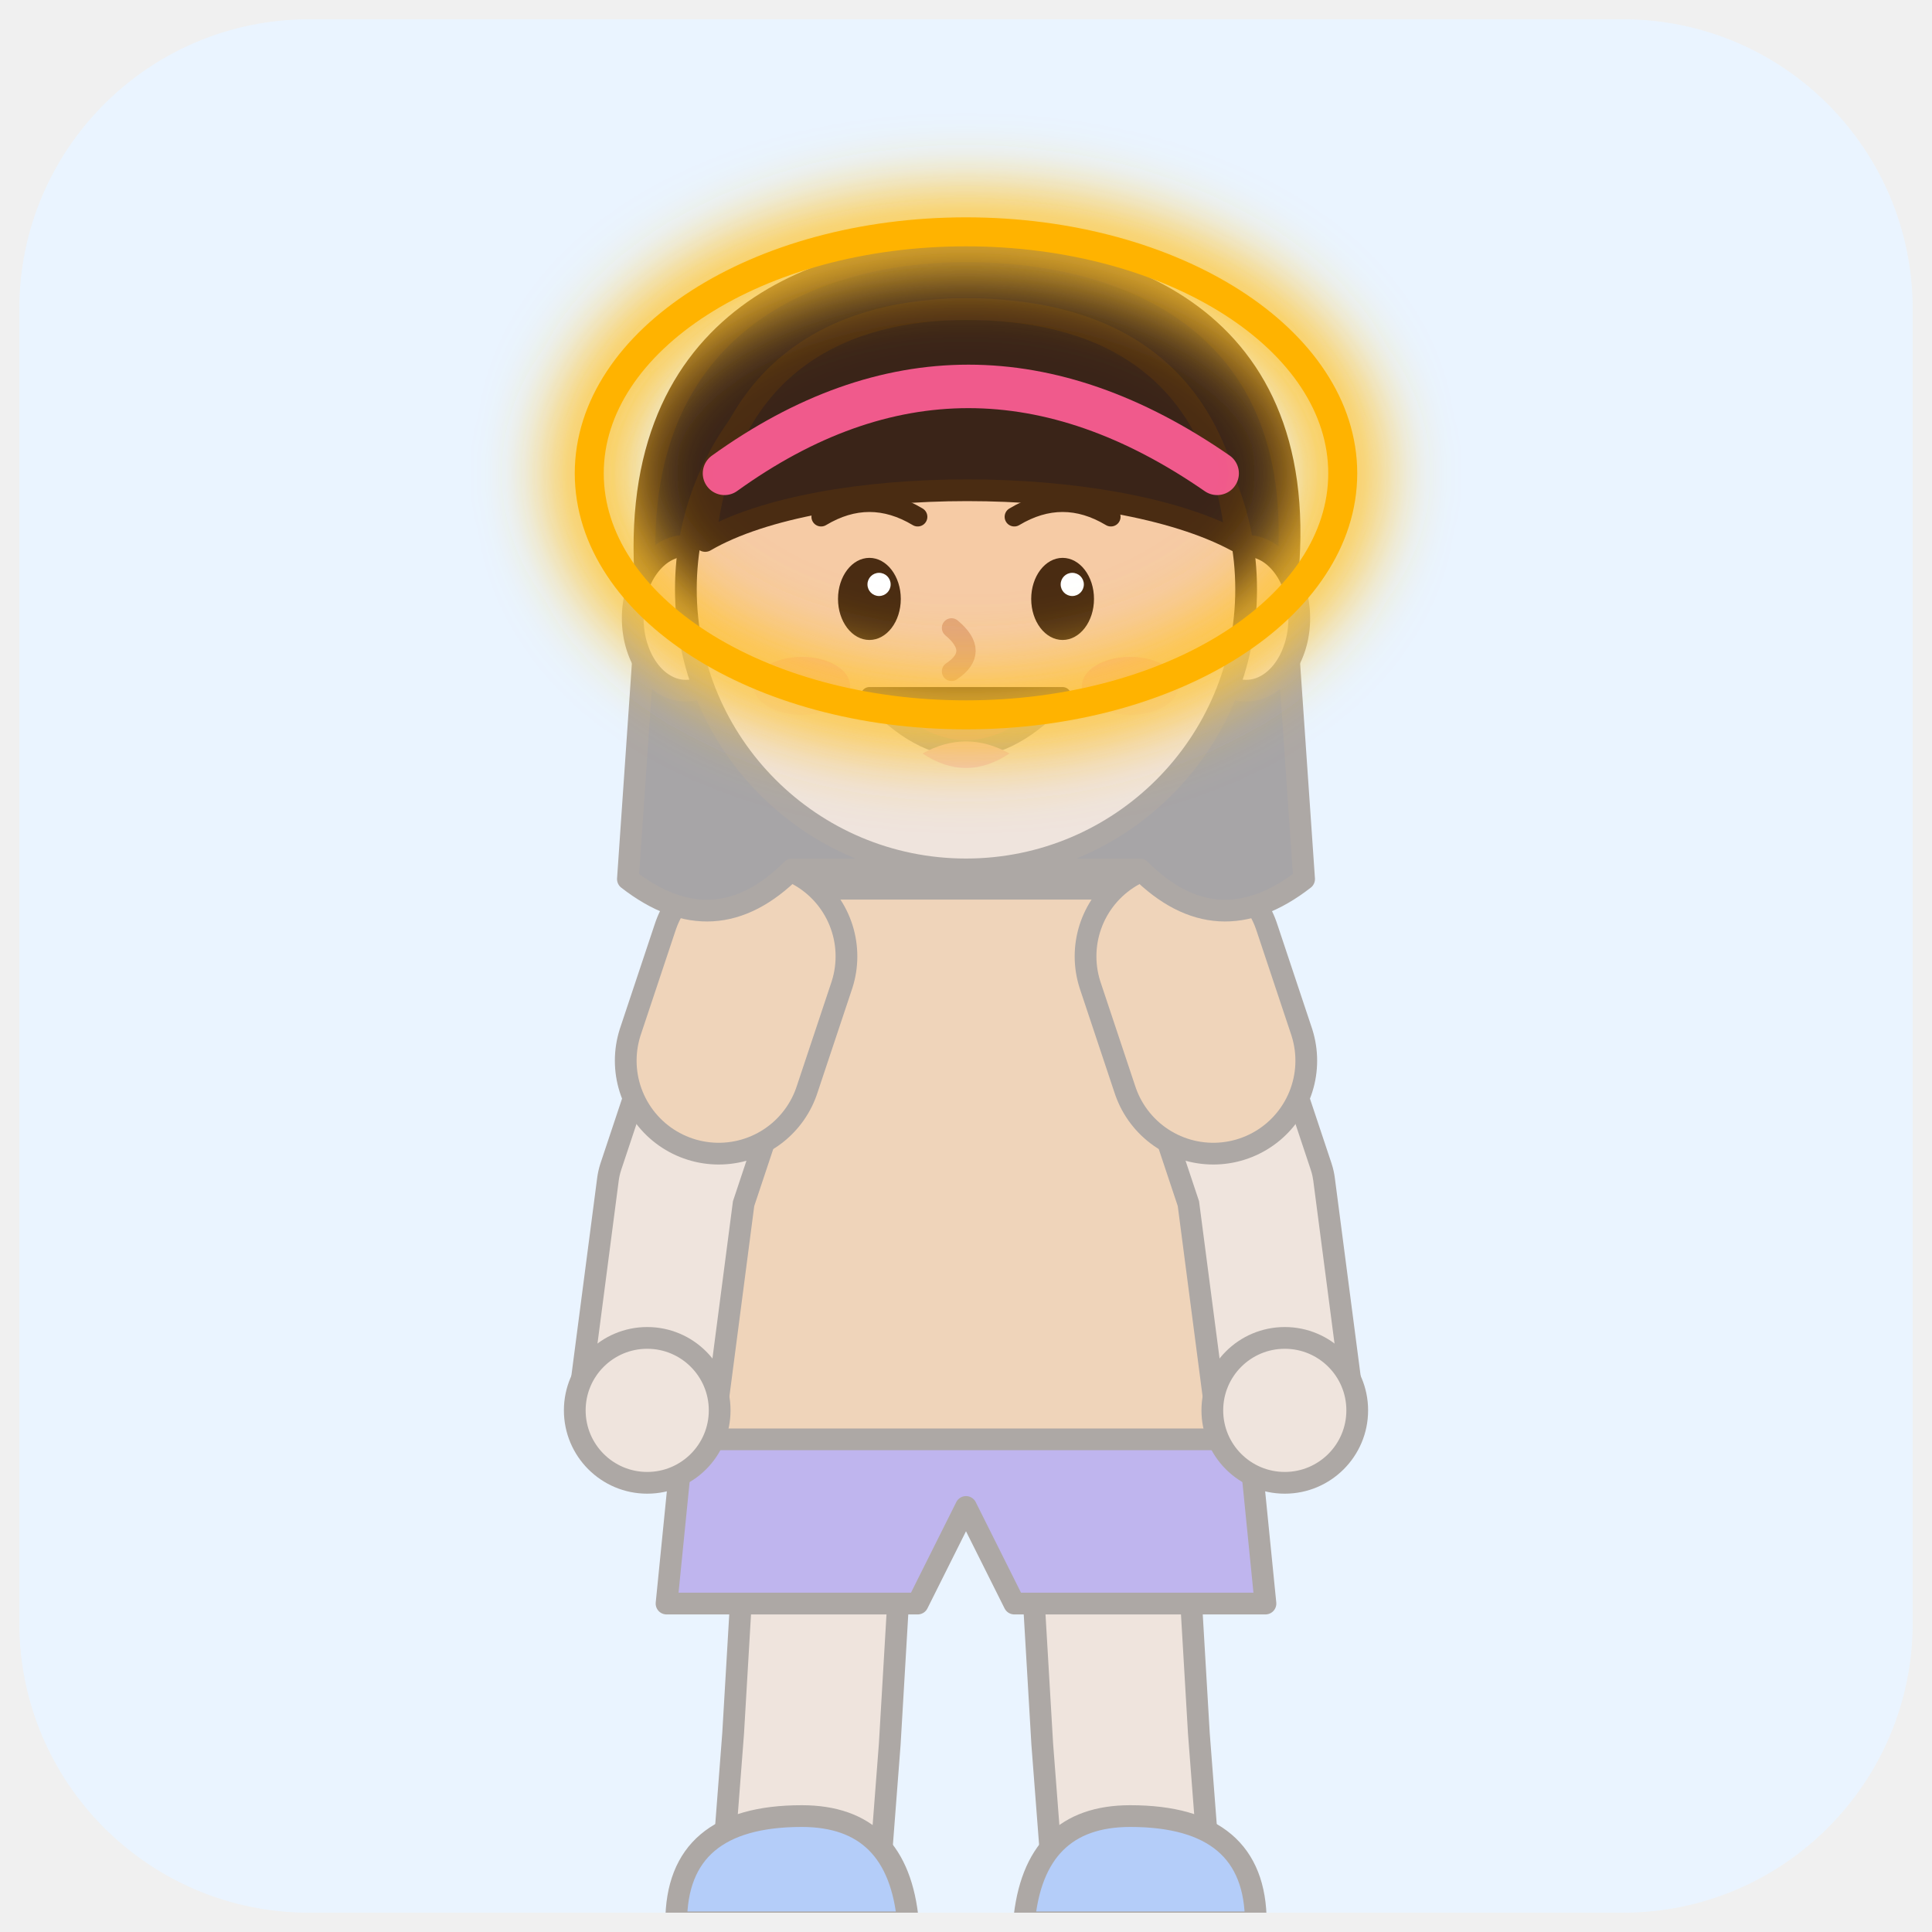
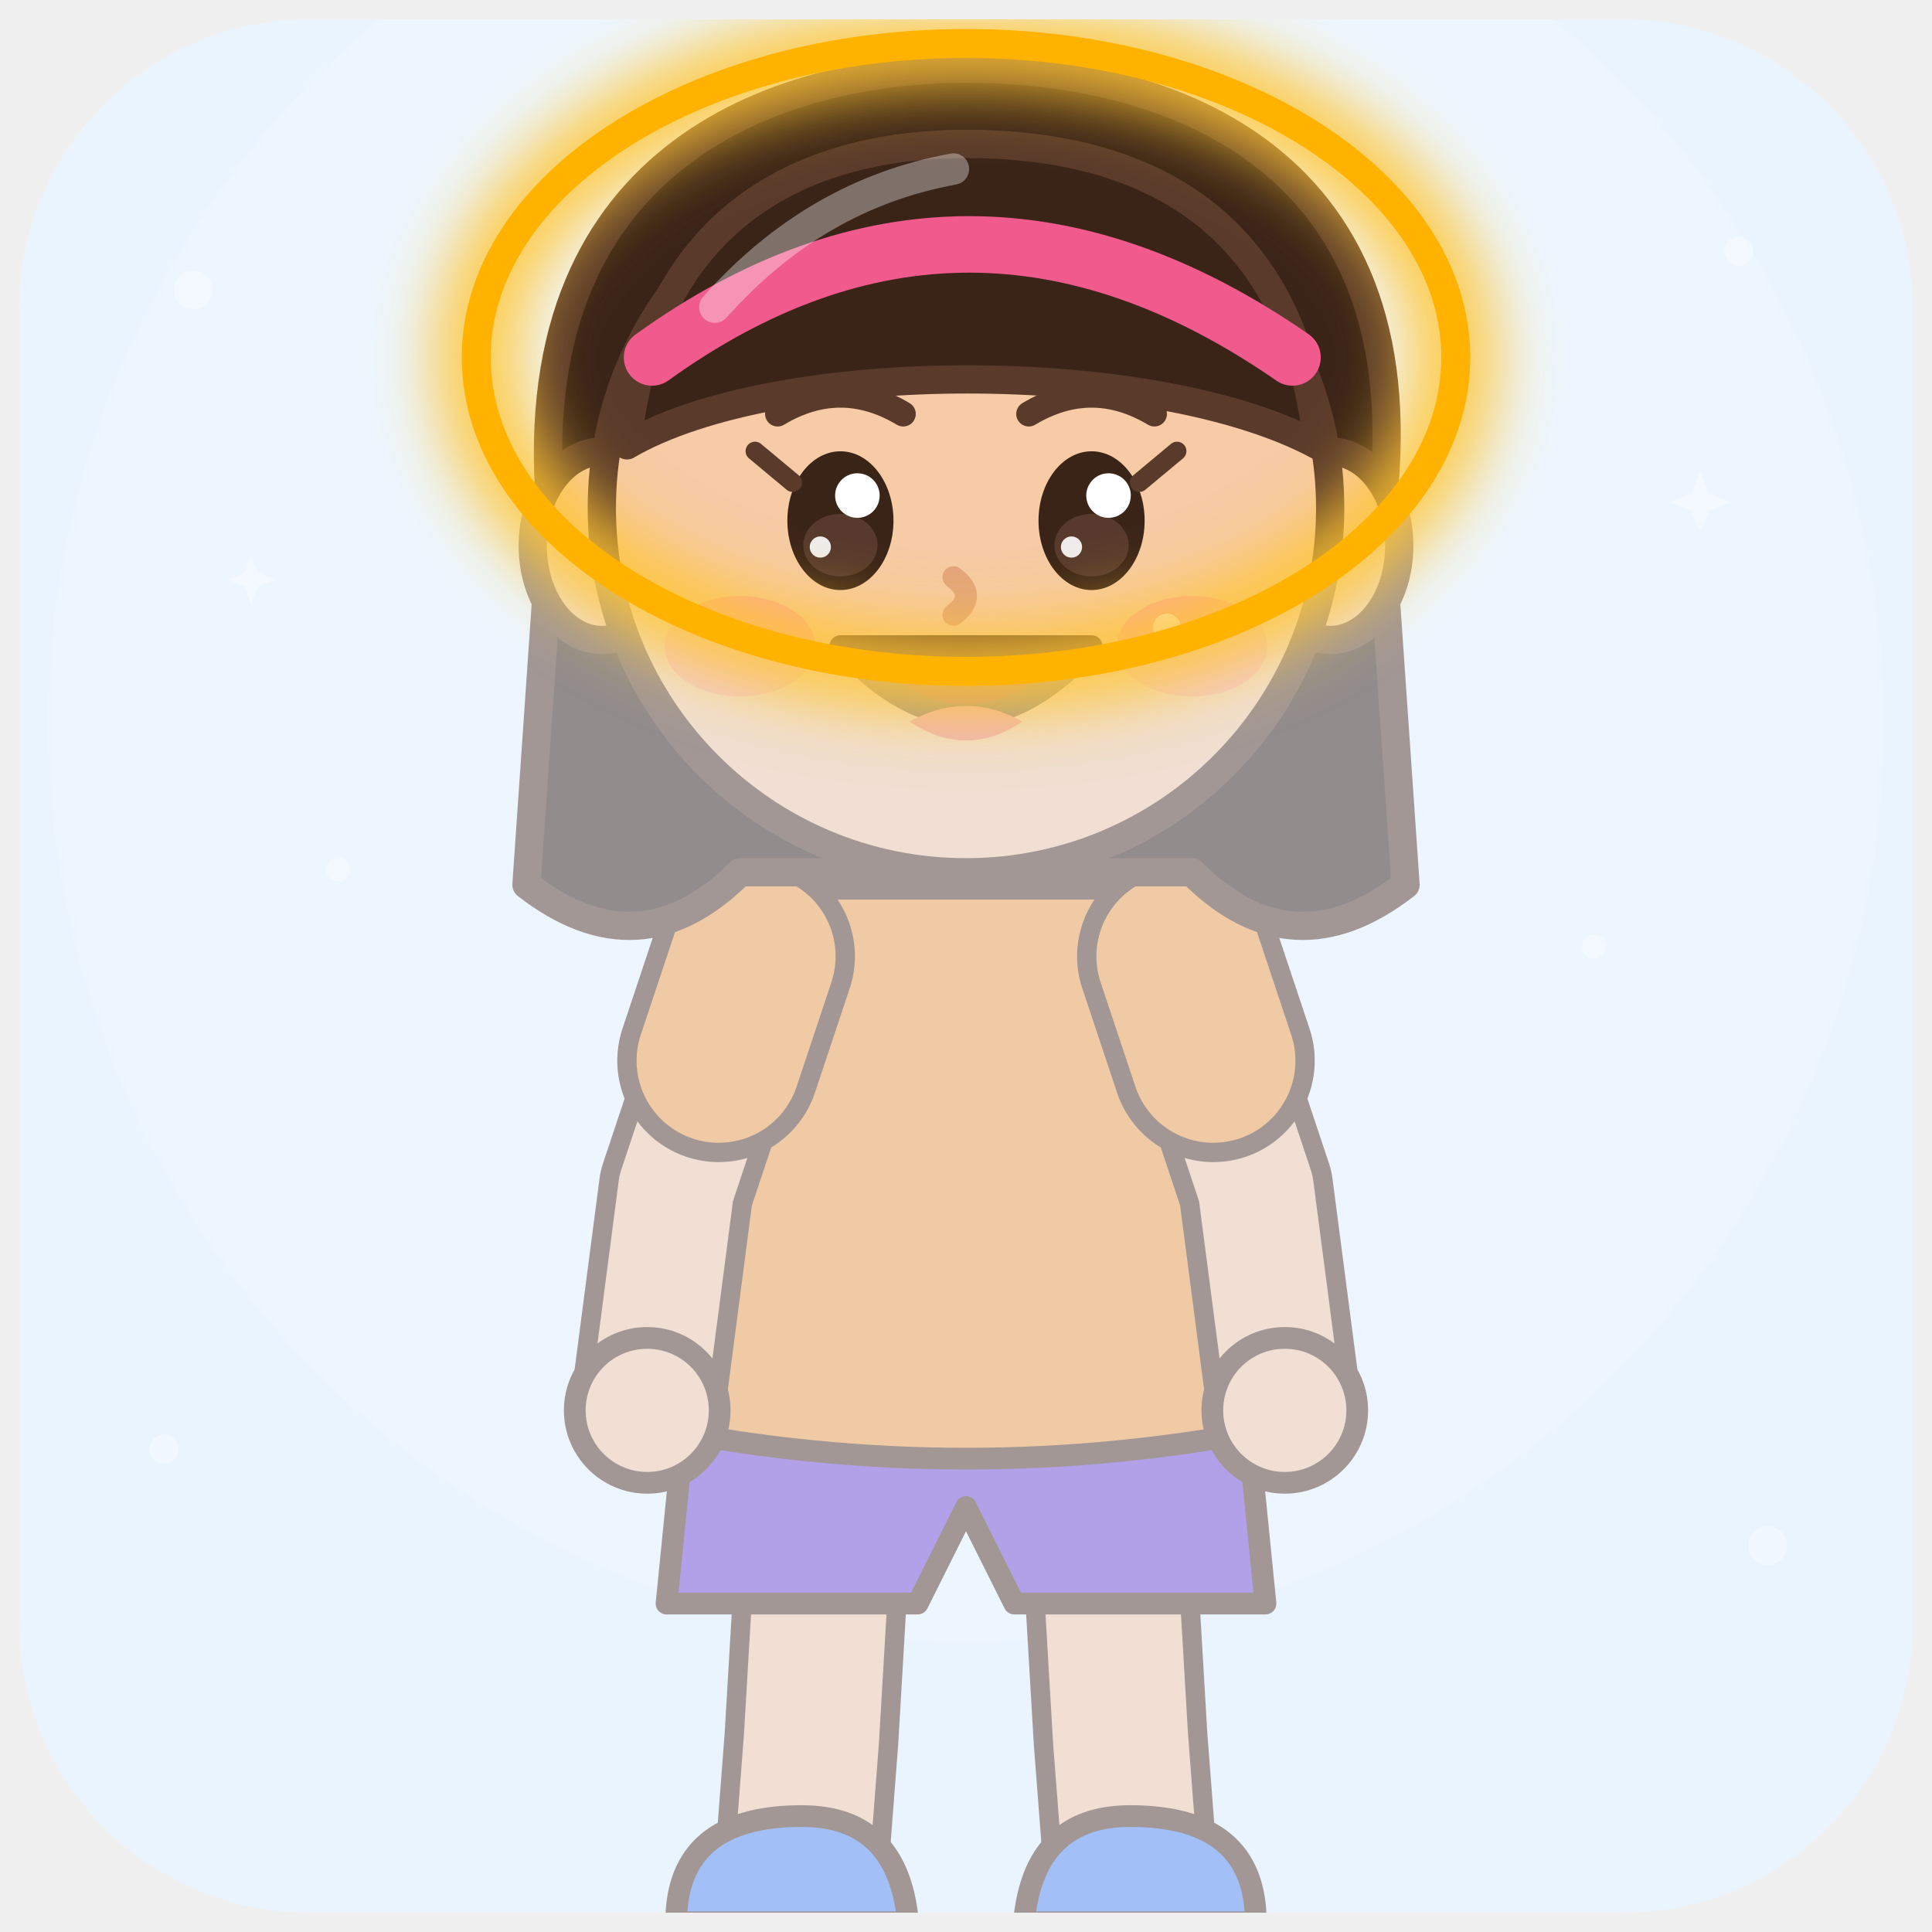
<svg xmlns="http://www.w3.org/2000/svg" viewBox="0 0 512 512">
  <style>
    .ring { animation: ring 1.6s ease-out infinite; transform-box: fill-box; transform-origin: center; }
    @keyframes ring { 0% { transform: scale(1); opacity: .9 } 100% { transform: scale(1.6); opacity: 0 } }
    .glow { animation: glow 1.6s ease-in-out infinite; }
    @keyframes glow { 0%,100% { opacity: .55 } 50% { opacity: .95 } }
    .beat { animation: beat 1s ease-in-out infinite; transform-box: fill-box; transform-origin: center; }
    @keyframes beat { 0%,100% { transform: scale(1) } 15% { transform: scale(1.18) } 30% { transform: scale(1) } 45% { transform: scale(1.12) } }
    @media (prefers-reduced-motion: reduce) { * { animation: none !important; } }
  </style>
  <defs>
    <clipPath id="tile">
      <rect x="4" y="4" width="392" height="392" rx="60" />
    </clipPath>
  </defs>
  <g transform="scale(1.28)">
    <g clip-path="url(#tile)">
      <defs>
        <g id="kid">
          <g transform="translate(0 6)">
            <g transform="translate(0 0)">
-               <path d="M170 320 L168 354 L166 380" fill="none" stroke="#4A2C12" stroke-width="37" stroke-linejoin="round" stroke-linecap="round" />
+               <path d="M170 320 L168 354 L166 380" fill="none" stroke="#5A3B2B" stroke-width="36" stroke-linejoin="round" stroke-linecap="round" />
              <path d="M170 320 L168 354 L166 380" fill="none" stroke="#F6CBA5" stroke-width="28" stroke-linejoin="round" stroke-linecap="round" />
-               <path d="M230 320 L232 354 L234 380" fill="none" stroke="#4A2C12" stroke-width="37" stroke-linejoin="round" stroke-linecap="round" />
+               <path d="M230 320 L232 354 L234 380" fill="none" stroke="#5A3B2B" stroke-width="36" stroke-linejoin="round" stroke-linecap="round" />
              <path d="M230 320 L232 354 L234 380" fill="none" stroke="#F6CBA5" stroke-width="28" stroke-linejoin="round" stroke-linecap="round" />
-               <path d="M140 392 Q140 370 166 370 Q186 370 188 392 Z" fill="#5B8DEF" stroke="#4A2C12" stroke-width="4.5" stroke-linejoin="round" stroke-linecap="round" />
-               <path d="M212 392 Q214 370 234 370 Q260 370 260 392 Z" fill="#5B8DEF" stroke="#4A2C12" stroke-width="4.5" stroke-linejoin="round" stroke-linecap="round" />
-               <path d="M142 286 L258 286 L262 326 L210 326 L200 306 L190 326 L138 326 Z" fill="#7A4FD1" stroke="#4A2C12" stroke-width="4.5" stroke-linejoin="round" stroke-linecap="round" />
+               <path d="M140 392 Q140 370 166 370 Q186 370 188 392 Z" fill="#5B8DEF" stroke="#5A3B2B" stroke-width="4.5" stroke-linejoin="round" stroke-linecap="round" />
+               <path d="M212 392 Q214 370 234 370 Q260 370 260 392 Z" fill="#5B8DEF" stroke="#5A3B2B" stroke-width="4.5" stroke-linejoin="round" stroke-linecap="round" />
+               <path d="M142 286 L258 286 L262 326 L210 326 L200 306 L190 326 L138 326 Z" fill="#7A4FD1" stroke="#5A3B2B" stroke-width="4.5" stroke-linejoin="round" stroke-linecap="round" />
              <rect x="188" y="160" width="24" height="30" rx="0" fill="#F6CBA5" />
-               <path d="M188 160 V190 M212 160 V190" fill="none" stroke="#4A2C12" stroke-width="4.5" stroke-linejoin="round" stroke-linecap="round" />
-               <path d="M146 196 Q148 180 166 178 L234 178 Q252 180 254 196 L258 292 L142 292 Z" fill="#F7A14A" stroke="#4A2C12" stroke-width="4.5" stroke-linejoin="round" stroke-linecap="round" />
+               <path d="M188 160 V190 M212 160 V190" fill="none" stroke="#5A3B2B" stroke-width="4.5" stroke-linejoin="round" stroke-linecap="round" />
+               <path d="M150 196 Q150 178 172 178 L228 178 Q250 178 250 196 Q262 246 262 290 Q200 302 138 290 Q138 246 150 196 Z" fill="#F7A14A" stroke="#5A3B2B" stroke-width="4.5" stroke-linejoin="round" stroke-linecap="round" />
              <g class="arm-l">
-                 <path d="M156 192 L140 240 L134 286" fill="none" stroke="#4A2C12" stroke-width="33" stroke-linejoin="round" stroke-linecap="round" />
+                 <path d="M156 192 L140 240 L134 286" fill="none" stroke="#5A3B2B" stroke-width="32" stroke-linejoin="round" stroke-linecap="round" />
                <path d="M156 192 L140 240 L134 286" fill="none" stroke="#F6CBA5" stroke-width="24" stroke-linejoin="round" stroke-linecap="round" />
-                 <path d="M156 192 L148.8 213.6" fill="none" stroke="#4A2C12" stroke-width="43" stroke-linejoin="round" stroke-linecap="round" />
+                 <path d="M156 192 L148.8 213.6" fill="none" stroke="#5A3B2B" stroke-width="42" stroke-linejoin="round" stroke-linecap="round" />
                <path d="M156 192 L148.8 213.6" fill="none" stroke="#F7A14A" stroke-width="34" stroke-linejoin="round" stroke-linecap="round" />
-                 <circle cx="134" cy="286" r="15" fill="#F6CBA5" stroke="#4A2C12" stroke-width="4.5" stroke-linejoin="round" stroke-linecap="round" />
+                 <circle cx="134" cy="286" r="15" fill="#F6CBA5" stroke="#5A3B2B" stroke-width="4.5" stroke-linejoin="round" stroke-linecap="round" />
              </g>
              <g class="arm-r">
-                 <path d="M244 192 L260 240 L266 286" fill="none" stroke="#4A2C12" stroke-width="33" stroke-linejoin="round" stroke-linecap="round" />
+                 <path d="M244 192 L260 240 L266 286" fill="none" stroke="#5A3B2B" stroke-width="32" stroke-linejoin="round" stroke-linecap="round" />
                <path d="M244 192 L260 240 L266 286" fill="none" stroke="#F6CBA5" stroke-width="24" stroke-linejoin="round" stroke-linecap="round" />
-                 <path d="M244 192 L251.2 213.6" fill="none" stroke="#4A2C12" stroke-width="43" stroke-linejoin="round" stroke-linecap="round" />
+                 <path d="M244 192 L251.2 213.6" fill="none" stroke="#5A3B2B" stroke-width="42" stroke-linejoin="round" stroke-linecap="round" />
                <path d="M244 192 L251.2 213.6" fill="none" stroke="#F7A14A" stroke-width="34" stroke-linejoin="round" stroke-linecap="round" />
-                 <circle cx="266" cy="286" r="15" fill="#F6CBA5" stroke="#4A2C12" stroke-width="4.5" stroke-linejoin="round" stroke-linecap="round" />
+                 <circle cx="266" cy="286" r="15" fill="#F6CBA5" stroke="#5A3B2B" stroke-width="4.5" stroke-linejoin="round" stroke-linecap="round" />
              </g>
              <g class="head" transform="translate(0 0) rotate(0 200 170)">
-                 <path d="M134 118 C128 60 170 46 200 46 C232 46 274 60 266 118 L270 176 Q252 190 236 174 L164 174 Q148 190 130 176 Z" fill="#3A2418" stroke="#4A2C12" stroke-width="4.5" stroke-linejoin="round" stroke-linecap="round" />
-                 <ellipse cx="142" cy="122" rx="11" ry="15" fill="#F6CBA5" stroke="#4A2C12" stroke-width="4.5" stroke-linejoin="round" stroke-linecap="round" />
-                 <ellipse cx="258" cy="122" rx="11" ry="15" fill="#F6CBA5" stroke="#4A2C12" stroke-width="4.5" stroke-linejoin="round" stroke-linecap="round" />
-                 <circle cx="200" cy="116" r="58" fill="#F6CBA5" stroke="#4A2C12" stroke-width="4.5" stroke-linejoin="round" stroke-linecap="round" />
-                 <ellipse cx="166" cy="136" rx="10" ry="6" fill="#F59A92" opacity="0.55" class="blush" />
-                 <ellipse cx="234" cy="136" rx="10" ry="6" fill="#F59A92" opacity="0.55" class="blush" />
-                 <path d="M197 124 q6 5 0 9" fill="none" stroke="#E2A57C" stroke-width="4" stroke-linejoin="round" stroke-linecap="round" />
-                 <path d="M170 101 q10 -6 20 0" fill="none" stroke="#4A2C12" stroke-width="4" stroke-linejoin="round" stroke-linecap="round" />
-                 <path d="M210 101 q10 -6 20 0" fill="none" stroke="#4A2C12" stroke-width="4" stroke-linejoin="round" stroke-linecap="round" />
-                 <ellipse cx="180" cy="118" rx="6.5" ry="8.5" fill="#4A2C12" />
-                 <ellipse cx="220" cy="118" rx="6.5" ry="8.5" fill="#4A2C12" />
-                 <circle cx="182" cy="115" r="2.4" fill="#fff" />
-                 <circle cx="222" cy="115" r="2.4" fill="#fff" />
-                 <path d="M180 138 Q200 160 220 138 Z" fill="#8A2B1E" stroke="#4A2C12" stroke-width="3.5" stroke-linejoin="round" stroke-linecap="round" />
-                 <path d="M191 150 Q200 145 209 150 Q200 156 191 150 Z" fill="#F07B7B" />
-                 <path d="M146 106 C150 68 176 58 200 58 C226 58 252 68 256 106 C230 92 170 92 146 106 Z" fill="#3A2418" stroke="#4A2C12" stroke-width="4.5" stroke-linejoin="round" stroke-linecap="round" />
-                 <path d="M150 92 Q200 56 252 92" fill="none" stroke="#F05A8C" stroke-width="9" stroke-linejoin="round" stroke-linecap="round" />
+                 <g transform="translate(200 172) scale(1.3) translate(-200 -172)">
+                   <path d="M134 118 C128 60 170 46 200 46 C232 46 274 60 266 118 L270 176 Q252 190 236 174 L164 174 Q148 190 130 176 Z" fill="#3A2418" stroke="#5A3B2B" stroke-width="4.5" stroke-linejoin="round" stroke-linecap="round" />
+                   <ellipse cx="142" cy="122" rx="11" ry="15" fill="#F6CBA5" stroke="#5A3B2B" stroke-width="4.5" stroke-linejoin="round" stroke-linecap="round" />
+                   <ellipse cx="258" cy="122" rx="11" ry="15" fill="#F6CBA5" stroke="#5A3B2B" stroke-width="4.5" stroke-linejoin="round" stroke-linecap="round" />
+                   <circle cx="200" cy="116" r="58" fill="#F6CBA5" stroke="#5A3B2B" stroke-width="4.5" stroke-linejoin="round" stroke-linecap="round" />
+                   <ellipse cx="164" cy="138" rx="12" ry="8" fill="#FF8FA3" opacity="0.6" class="blush" />
+                   <ellipse cx="236" cy="138" rx="12" ry="8" fill="#FF8FA3" opacity="0.6" class="blush" />
+                   <circle cx="160" cy="135" r="2.2" fill="#fff" opacity="0.8" />
+                   <circle cx="232" cy="135" r="2.2" fill="#fff" opacity="0.8" />
+                   <path d="M198 127 q4 3 0 6" fill="none" stroke="#E2A57C" stroke-width="3.5" stroke-linejoin="round" stroke-linecap="round" />
+                   <path d="M170 101 q10 -6 20 0" fill="none" stroke="#5A3B2B" stroke-width="4" stroke-linejoin="round" stroke-linecap="round" />
+                   <path d="M210 101 q10 -6 20 0" fill="none" stroke="#5A3B2B" stroke-width="4" stroke-linejoin="round" stroke-linecap="round" />
+                   <ellipse cx="180" cy="118" rx="8.45" ry="11.05" fill="#3A2418" />
+                   <ellipse cx="180" cy="121.9" rx="5.915" ry="4.973" fill="#6B4A3A" opacity="0.6" />
+                   <circle cx="182.7" cy="114" r="3.549" fill="#fff" />
+                   <circle cx="176.8" cy="122.2" r="1.69" fill="#fff" opacity="0.9" />
+                   <path d="M172.395 111.922 l-6 -5" fill="none" stroke="#5A3B2B" stroke-width="3" stroke-linejoin="round" stroke-linecap="round" />
+                   <ellipse cx="220" cy="118" rx="8.45" ry="11.05" fill="#3A2418" />
+                   <ellipse cx="220" cy="121.9" rx="5.915" ry="4.973" fill="#6B4A3A" opacity="0.6" />
+                   <circle cx="222.7" cy="114" r="3.549" fill="#fff" />
+                   <circle cx="216.8" cy="122.2" r="1.69" fill="#fff" opacity="0.9" />
+                   <path d="M227.605 111.922 l6 -5" fill="none" stroke="#5A3B2B" stroke-width="3" stroke-linejoin="round" stroke-linecap="round" />
+                   <path d="M180 138 Q200 160 220 138 Z" fill="#8A2B1E" stroke="#5A3B2B" stroke-width="3.5" stroke-linejoin="round" stroke-linecap="round" />
+                   <path d="M191 150 Q200 145 209 150 Q200 156 191 150 Z" fill="#F07B7B" />
+                   <path d="M146 106 C150 68 176 58 200 58 C226 58 252 68 256 106 C230 92 170 92 146 106 Z" fill="#3A2418" stroke="#5A3B2B" stroke-width="4.5" stroke-linejoin="round" stroke-linecap="round" />
+                   <path d="M150 92 Q200 56 252 92" fill="none" stroke="#F05A8C" stroke-width="9" stroke-linejoin="round" stroke-linecap="round" />
+                   <path d="M160 84 Q176 66 198 62" fill="none" stroke="#fff" stroke-width="5" stroke-linejoin="round" stroke-linecap="round" opacity="0.35" />
+                 </g>
              </g>
            </g>
          </g>
        </g>
        <mask id="hole">
          <rect width="400" height="400" fill="#fff" />
-           <ellipse cx="200" cy="98" rx="78" ry="50" transform="rotate(0 200 98)" fill="#000" />
+           <ellipse cx="200" cy="74" rx="101.4" ry="65" transform="rotate(0 200 74)" fill="#000" />
        </mask>
        <clipPath id="lens">
          <circle cx="316" cy="86" r="70" />
        </clipPath>
        <filter id="soft" x="-50%" y="-50%" width="200%" height="200%">
          <feGaussianBlur stdDeviation="7" />
        </filter>
      </defs>
      <rect x="4" y="4" width="392" height="392" rx="60" fill="#EAF4FF" />
+       <circle cx="200" cy="150" r="190" fill="#fff" opacity="0.35" />
+       <circle cx="40" cy="60" r="4" fill="#fff" opacity="0.8" />
+       <circle cx="360" cy="52" r="3" fill="#fff" opacity="0.8" />
+       <circle cx="34" cy="300" r="3" fill="#fff" opacity="0.8" />
+       <circle cx="366" cy="320" r="4" fill="#fff" opacity="0.8" />
+       <circle cx="70" cy="180" r="2.5" fill="#fff" opacity="0.8" />
+       <circle cx="330" cy="196" r="2.5" fill="#fff" opacity="0.8" />
+       <path d="M352 97.7 L353.8 102.2 L358.3 104 L353.8 105.8 L352 110.3 L350.2 105.8 L345.7 104 L350.2 102.2 Z" fill="#fff" />
+       <path d="M52 115.1 L53.4 118.6 L56.9 120 L53.4 121.4 L52 124.9 L50.6 121.4 L47.1 120 L50.6 118.6 Z" fill="#fff" />
      <use href="#kid" />
-       <rect x="4" y="4" width="392" height="392" rx="60" fill="#EAF4FF" opacity="0.62" mask="url(#hole)" />
+       <rect x="4" y="4" width="392" height="392" rx="60" fill="#EAF4FF" opacity="0.5" mask="url(#hole)" />
      <g class="glow">
-         <ellipse cx="200" cy="98" rx="78" ry="50" transform="rotate(0 200 98)" fill="none" stroke="#FFC531" stroke-width="16" filter="url(#soft)" />
+         <ellipse cx="200" cy="74" rx="101.4" ry="65" transform="rotate(0 200 74)" fill="none" stroke="#FFC531" stroke-width="16" filter="url(#soft)" />
      </g>
      <g class="ring">
-         <ellipse cx="200" cy="98" rx="78" ry="50" transform="rotate(0 200 98)" fill="none" stroke="#FFB300" stroke-width="5" />
+         <ellipse cx="200" cy="74" rx="101.4" ry="65" transform="rotate(0 200 74)" fill="none" stroke="#FFB300" stroke-width="5" />
      </g>
-       <ellipse cx="200" cy="98" rx="78" ry="50" transform="rotate(0 200 98)" fill="none" stroke="#FFB300" stroke-width="6" />
+       <ellipse cx="200" cy="74" rx="101.4" ry="65" transform="rotate(0 200 74)" fill="none" stroke="#FFB300" stroke-width="6" />
    </g>
  </g>
</svg>
